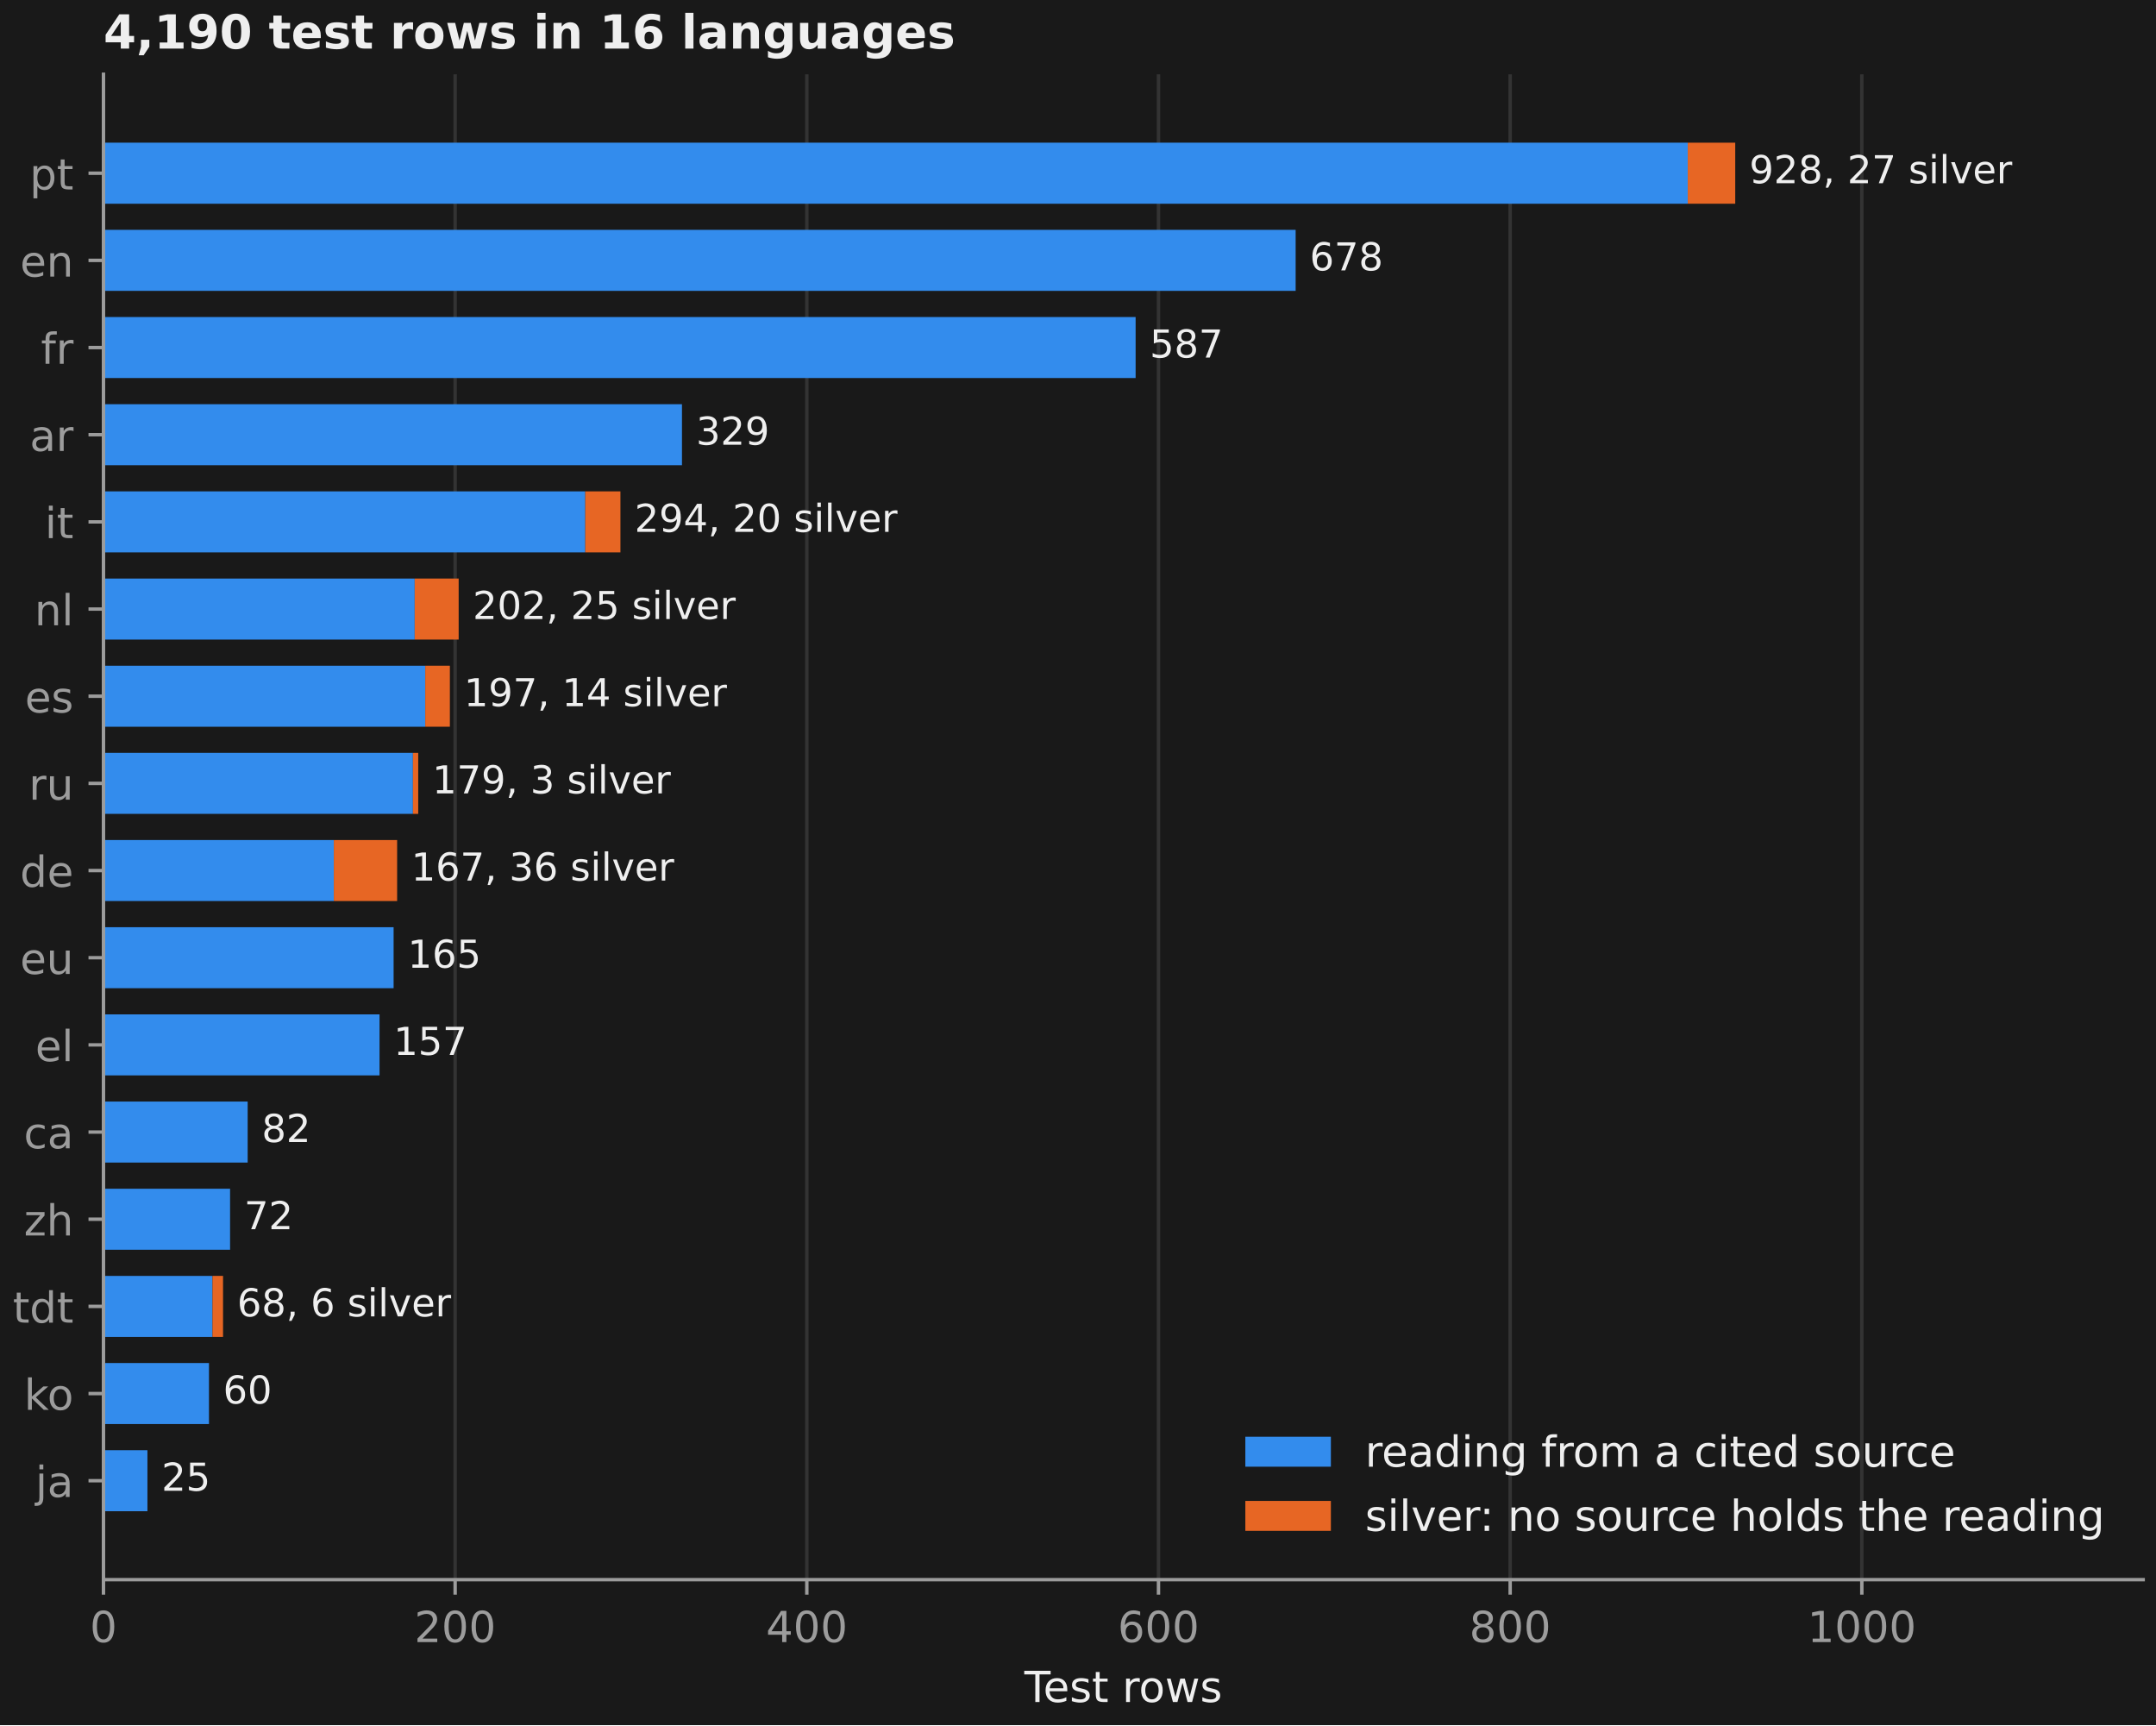
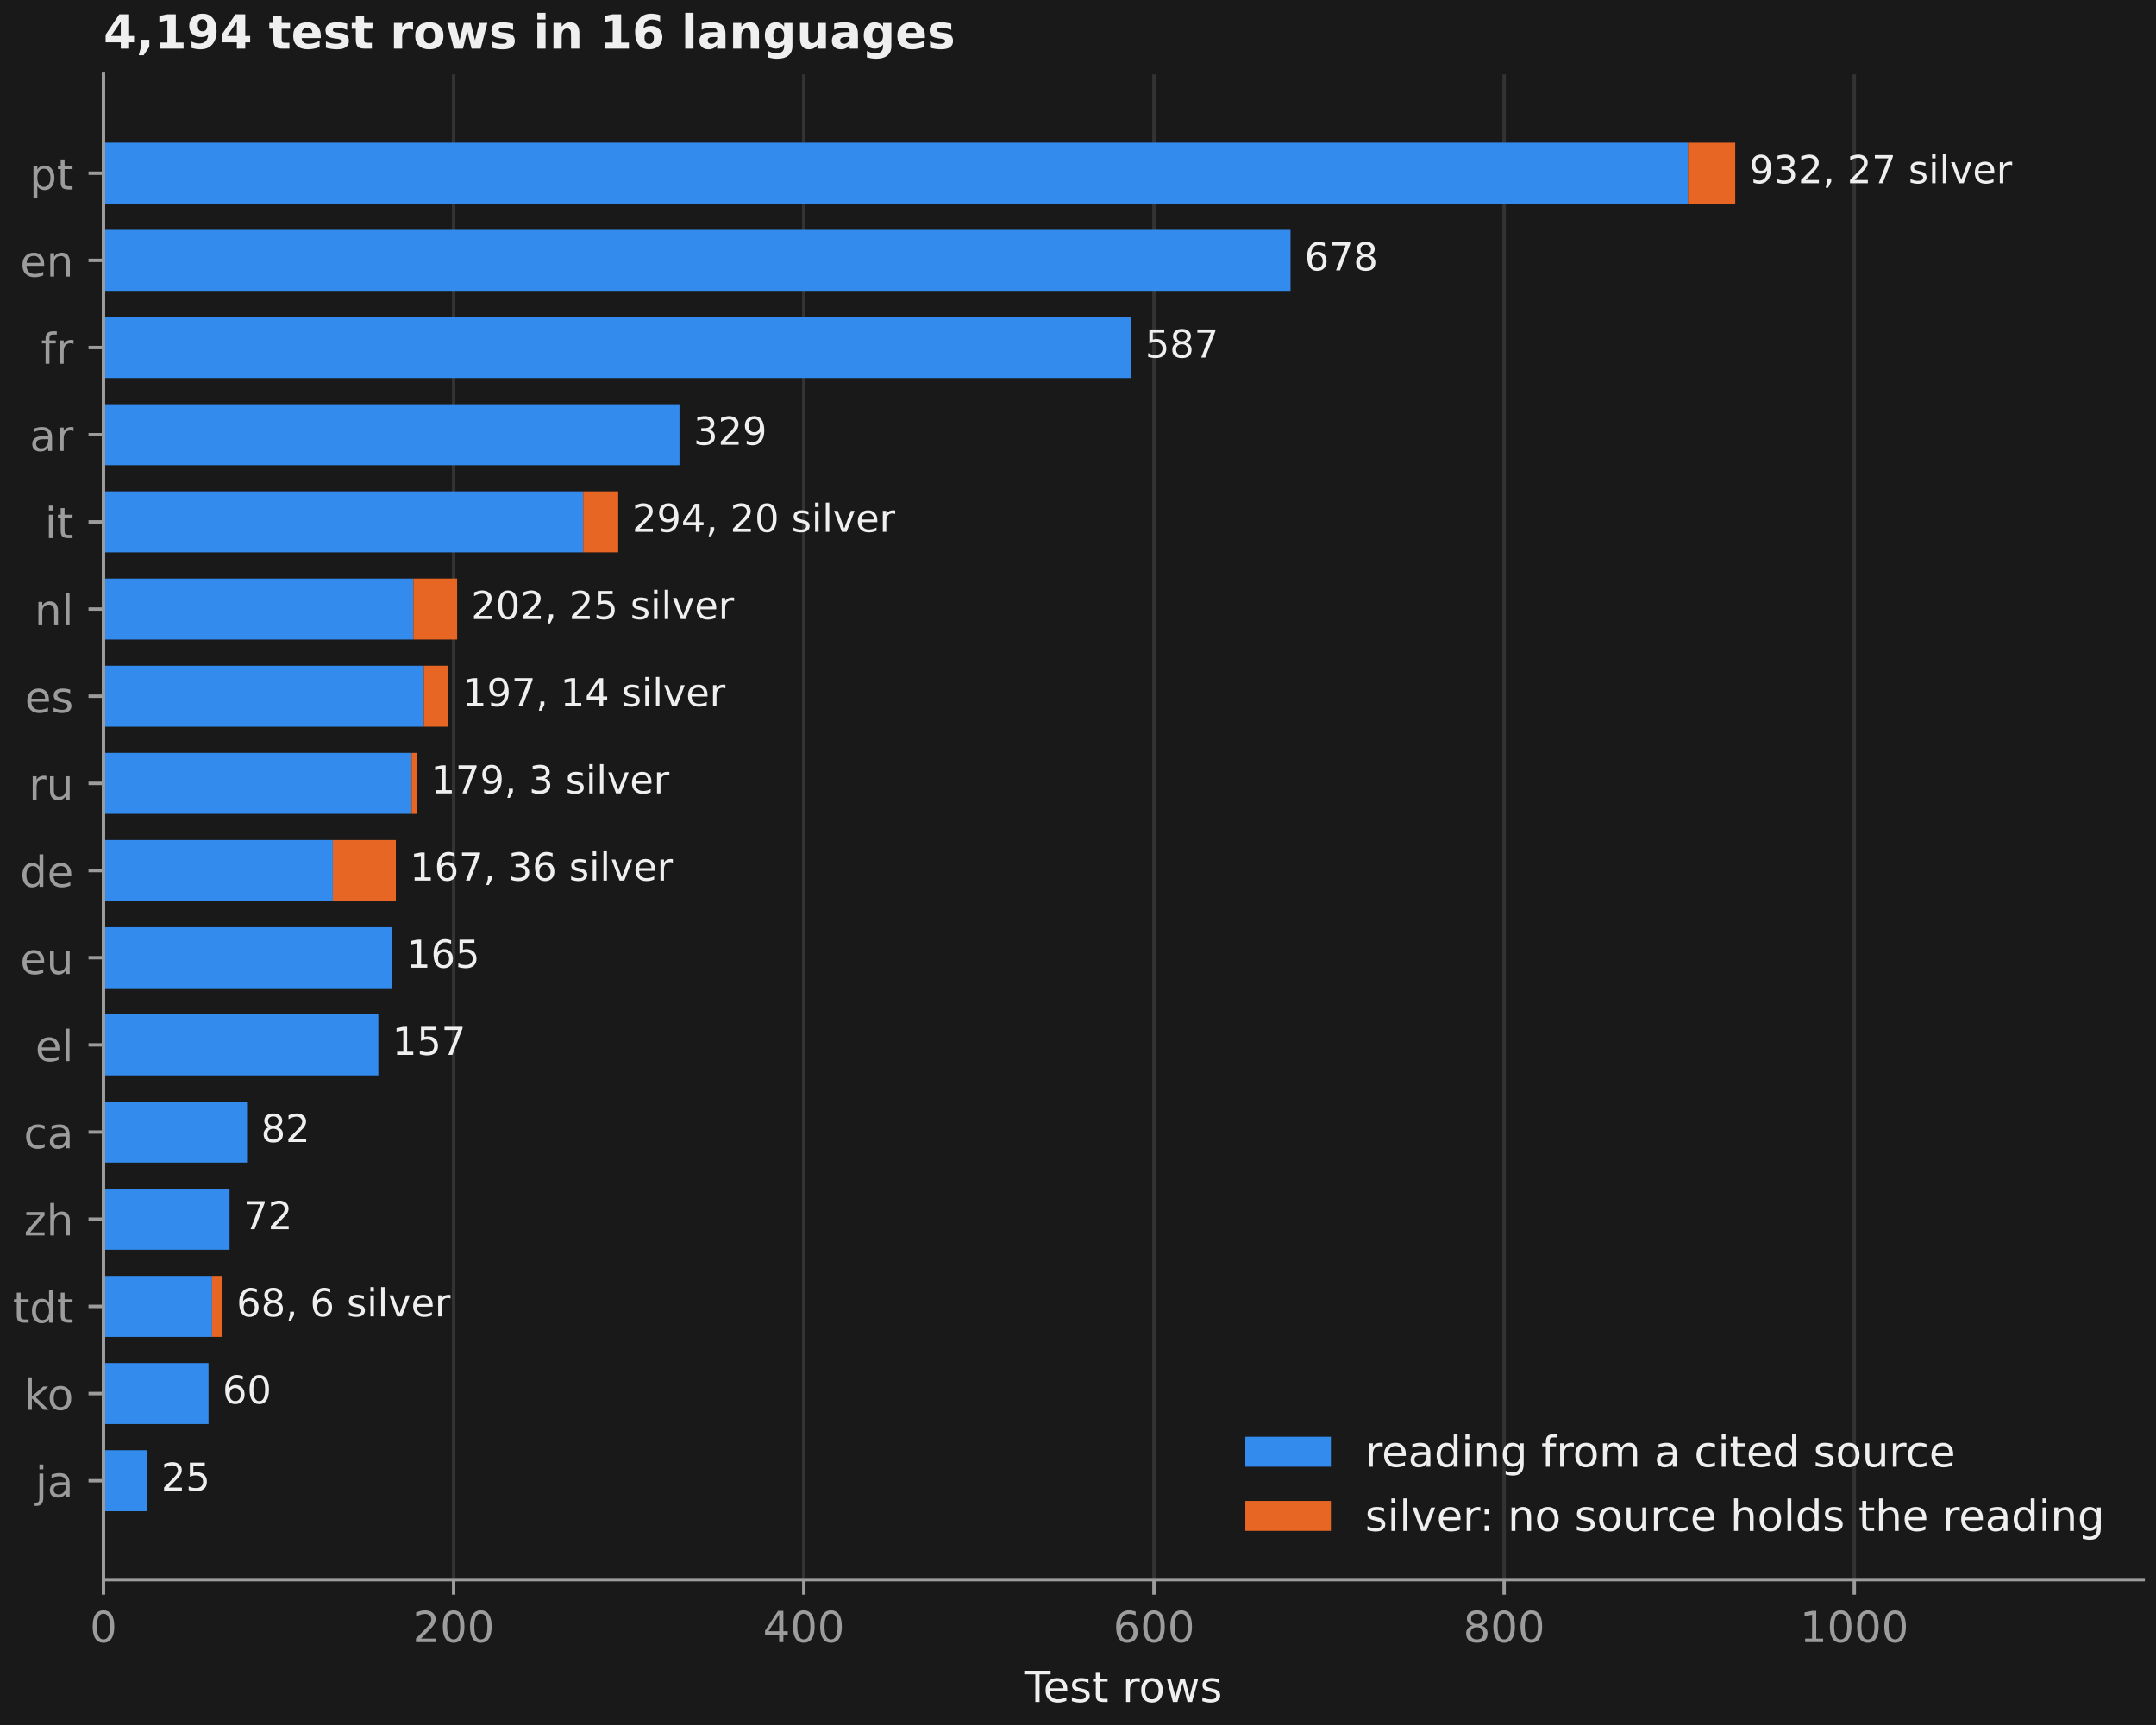
<svg xmlns="http://www.w3.org/2000/svg" xmlns:xlink="http://www.w3.org/1999/xlink" width="504pt" height="403.2pt" viewBox="0 0 504 403.2" version="1.1">
  <defs>
    <style type="text/css">*{stroke-linejoin: round; stroke-linecap: butt}</style>
  </defs>
  <g id="figure_1">
    <g id="patch_1">
      <path d="M 0 403.2  L 504 403.2  L 504 0  L 0 0  z " style="fill: #191919" />
    </g>
    <g id="axes_1">
      <g id="patch_2">
        <path d="M 24.189 369.2  L 501 369.2  L 501 17.359  L 24.189 17.359  z " style="fill: #191919" />
      </g>
      <g id="matplotlib.axis_1">
        <g id="xtick_1">
          <g id="line2d_1">
            <path d="M 24.189 369.2  L 24.189 17.359  " clip-path="url(#pc257450eb6)" style="fill: none; stroke: #333333; stroke-width: 0.8; stroke-linecap: square" />
          </g>
          <g id="line2d_2">
            <defs>
              <path id="mc3cc2e16f8" d="M 0 0  L 0 3.5  " style="stroke: #9c9c9c; stroke-width: 0.8" />
            </defs>
            <g>
              <use xlink:href="#mc3cc2e16f8" x="24.189" y="369.2" style="fill: #9c9c9c; stroke: #9c9c9c; stroke-width: 0.8" />
            </g>
          </g>
          <g id="text_1">
            <text style="font-size: 10px; font-family: 'DejaVu Sans', 'Bitstream Vera Sans', 'Computer Modern Sans Serif', 'Lucida Grande', 'Verdana', 'Geneva', 'Lucid', 'Arial', 'Helvetica', 'Avant Garde', sans-serif; text-anchor: middle; fill: #9c9c9c" x="24.189" y="383.797" transform="rotate(-0 24.1893 383.7974)">0</text>
          </g>
        </g>
        <g id="xtick_2">
          <g id="line2d_3">
-             <path d="M 106.398 369.2  L 106.398 17.359  " clip-path="url(#pc257450eb6)" style="fill: none; stroke: #333333; stroke-width: 0.8; stroke-linecap: square" />
+             <path d="M 106.045 369.2  L 106.045 17.359  " clip-path="url(#pc257450eb6)" style="fill: none; stroke: #333333; stroke-width: 0.8; stroke-linecap: square" />
          </g>
          <g id="line2d_4">
            <g>
-               <use xlink:href="#mc3cc2e16f8" x="106.398" y="369.2" style="fill: #9c9c9c; stroke: #9c9c9c; stroke-width: 0.8" />
+               <use xlink:href="#mc3cc2e16f8" x="106.045" y="369.2" style="fill: #9c9c9c; stroke: #9c9c9c; stroke-width: 0.8" />
            </g>
          </g>
          <g id="text_2">
-             <text style="font-size: 10px; font-family: 'DejaVu Sans', 'Bitstream Vera Sans', 'Computer Modern Sans Serif', 'Lucida Grande', 'Verdana', 'Geneva', 'Lucid', 'Arial', 'Helvetica', 'Avant Garde', sans-serif; text-anchor: middle; fill: #9c9c9c" x="106.398" y="383.797" transform="rotate(-0 106.398 383.7974)">200</text>
+             <text style="font-size: 10px; font-family: 'DejaVu Sans', 'Bitstream Vera Sans', 'Computer Modern Sans Serif', 'Lucida Grande', 'Verdana', 'Geneva', 'Lucid', 'Arial', 'Helvetica', 'Avant Garde', sans-serif; text-anchor: middle; fill: #9c9c9c" x="106.045" y="383.797" transform="rotate(-0 106.0452 383.7974)">200</text>
          </g>
        </g>
        <g id="xtick_3">
          <g id="line2d_5">
-             <path d="M 188.607 369.2  L 188.607 17.359  " clip-path="url(#pc257450eb6)" style="fill: none; stroke: #333333; stroke-width: 0.8; stroke-linecap: square" />
+             <path d="M 187.901 369.2  L 187.901 17.359  " clip-path="url(#pc257450eb6)" style="fill: none; stroke: #333333; stroke-width: 0.8; stroke-linecap: square" />
          </g>
          <g id="line2d_6">
            <g>
-               <use xlink:href="#mc3cc2e16f8" x="188.607" y="369.2" style="fill: #9c9c9c; stroke: #9c9c9c; stroke-width: 0.8" />
+               <use xlink:href="#mc3cc2e16f8" x="187.901" y="369.2" style="fill: #9c9c9c; stroke: #9c9c9c; stroke-width: 0.8" />
            </g>
          </g>
          <g id="text_3">
-             <text style="font-size: 10px; font-family: 'DejaVu Sans', 'Bitstream Vera Sans', 'Computer Modern Sans Serif', 'Lucida Grande', 'Verdana', 'Geneva', 'Lucid', 'Arial', 'Helvetica', 'Avant Garde', sans-serif; text-anchor: middle; fill: #9c9c9c" x="188.607" y="383.797" transform="rotate(-0 188.6067 383.7974)">400</text>
+             <text style="font-size: 10px; font-family: 'DejaVu Sans', 'Bitstream Vera Sans', 'Computer Modern Sans Serif', 'Lucida Grande', 'Verdana', 'Geneva', 'Lucid', 'Arial', 'Helvetica', 'Avant Garde', sans-serif; text-anchor: middle; fill: #9c9c9c" x="187.901" y="383.797" transform="rotate(-0 187.901 383.7974)">400</text>
          </g>
        </g>
        <g id="xtick_4">
          <g id="line2d_7">
-             <path d="M 270.815 369.2  L 270.815 17.359  " clip-path="url(#pc257450eb6)" style="fill: none; stroke: #333333; stroke-width: 0.8; stroke-linecap: square" />
+             <path d="M 269.757 369.2  L 269.757 17.359  " clip-path="url(#pc257450eb6)" style="fill: none; stroke: #333333; stroke-width: 0.8; stroke-linecap: square" />
          </g>
          <g id="line2d_8">
            <g>
-               <use xlink:href="#mc3cc2e16f8" x="270.815" y="369.2" style="fill: #9c9c9c; stroke: #9c9c9c; stroke-width: 0.8" />
+               <use xlink:href="#mc3cc2e16f8" x="269.757" y="369.2" style="fill: #9c9c9c; stroke: #9c9c9c; stroke-width: 0.8" />
            </g>
          </g>
          <g id="text_4">
-             <text style="font-size: 10px; font-family: 'DejaVu Sans', 'Bitstream Vera Sans', 'Computer Modern Sans Serif', 'Lucida Grande', 'Verdana', 'Geneva', 'Lucid', 'Arial', 'Helvetica', 'Avant Garde', sans-serif; text-anchor: middle; fill: #9c9c9c" x="270.815" y="383.797" transform="rotate(-0 270.8154 383.7974)">600</text>
+             <text style="font-size: 10px; font-family: 'DejaVu Sans', 'Bitstream Vera Sans', 'Computer Modern Sans Serif', 'Lucida Grande', 'Verdana', 'Geneva', 'Lucid', 'Arial', 'Helvetica', 'Avant Garde', sans-serif; text-anchor: middle; fill: #9c9c9c" x="269.757" y="383.797" transform="rotate(-0 269.7569 383.7974)">600</text>
          </g>
        </g>
        <g id="xtick_5">
          <g id="line2d_9">
-             <path d="M 353.024 369.2  L 353.024 17.359  " clip-path="url(#pc257450eb6)" style="fill: none; stroke: #333333; stroke-width: 0.8; stroke-linecap: square" />
+             <path d="M 351.613 369.2  L 351.613 17.359  " clip-path="url(#pc257450eb6)" style="fill: none; stroke: #333333; stroke-width: 0.8; stroke-linecap: square" />
          </g>
          <g id="line2d_10">
            <g>
-               <use xlink:href="#mc3cc2e16f8" x="353.024" y="369.2" style="fill: #9c9c9c; stroke: #9c9c9c; stroke-width: 0.8" />
+               <use xlink:href="#mc3cc2e16f8" x="351.613" y="369.2" style="fill: #9c9c9c; stroke: #9c9c9c; stroke-width: 0.8" />
            </g>
          </g>
          <g id="text_5">
-             <text style="font-size: 10px; font-family: 'DejaVu Sans', 'Bitstream Vera Sans', 'Computer Modern Sans Serif', 'Lucida Grande', 'Verdana', 'Geneva', 'Lucid', 'Arial', 'Helvetica', 'Avant Garde', sans-serif; text-anchor: middle; fill: #9c9c9c" x="353.024" y="383.797" transform="rotate(-0 353.0241 383.7974)">800</text>
+             <text style="font-size: 10px; font-family: 'DejaVu Sans', 'Bitstream Vera Sans', 'Computer Modern Sans Serif', 'Lucida Grande', 'Verdana', 'Geneva', 'Lucid', 'Arial', 'Helvetica', 'Avant Garde', sans-serif; text-anchor: middle; fill: #9c9c9c" x="351.613" y="383.797" transform="rotate(-0 351.6128 383.7974)">800</text>
          </g>
        </g>
        <g id="xtick_6">
          <g id="line2d_11">
-             <path d="M 435.233 369.2  L 435.233 17.359  " clip-path="url(#pc257450eb6)" style="fill: none; stroke: #333333; stroke-width: 0.8; stroke-linecap: square" />
+             <path d="M 433.469 369.2  L 433.469 17.359  " clip-path="url(#pc257450eb6)" style="fill: none; stroke: #333333; stroke-width: 0.8; stroke-linecap: square" />
          </g>
          <g id="line2d_12">
            <g>
-               <use xlink:href="#mc3cc2e16f8" x="435.233" y="369.2" style="fill: #9c9c9c; stroke: #9c9c9c; stroke-width: 0.8" />
+               <use xlink:href="#mc3cc2e16f8" x="433.469" y="369.2" style="fill: #9c9c9c; stroke: #9c9c9c; stroke-width: 0.8" />
            </g>
          </g>
          <g id="text_6">
-             <text style="font-size: 10px; font-family: 'DejaVu Sans', 'Bitstream Vera Sans', 'Computer Modern Sans Serif', 'Lucida Grande', 'Verdana', 'Geneva', 'Lucid', 'Arial', 'Helvetica', 'Avant Garde', sans-serif; text-anchor: middle; fill: #9c9c9c" x="435.233" y="383.797" transform="rotate(-0 435.2328 383.7974)">1000</text>
+             <text style="font-size: 10px; font-family: 'DejaVu Sans', 'Bitstream Vera Sans', 'Computer Modern Sans Serif', 'Lucida Grande', 'Verdana', 'Geneva', 'Lucid', 'Arial', 'Helvetica', 'Avant Garde', sans-serif; text-anchor: middle; fill: #9c9c9c" x="433.469" y="383.797" transform="rotate(-0 433.4687 383.7974)">1000</text>
          </g>
        </g>
        <g id="text_7">
          <text style="font-size: 10px; font-family: 'DejaVu Sans', 'Bitstream Vera Sans', 'Computer Modern Sans Serif', 'Lucida Grande', 'Verdana', 'Geneva', 'Lucid', 'Arial', 'Helvetica', 'Avant Garde', sans-serif; text-anchor: middle; fill: #efefef" x="262.595" y="397.797" transform="rotate(-0 262.5945 397.7974)">Test rows</text>
        </g>
      </g>
      <g id="matplotlib.axis_2">
        <g id="ytick_1">
          <g id="line2d_13">
            <defs>
              <path id="m61c7a5ba7b" d="M 0 0  L -3.5 0  " style="stroke: #9c9c9c; stroke-width: 0.8" />
            </defs>
            <g>
              <use xlink:href="#m61c7a5ba7b" x="24.189" y="346.076" style="fill: #9c9c9c; stroke: #9c9c9c; stroke-width: 0.8" />
            </g>
          </g>
          <g id="text_8">
            <text style="font-size: 10px; font-family: 'DejaVu Sans', 'Bitstream Vera Sans', 'Computer Modern Sans Serif', 'Lucida Grande', 'Verdana', 'Geneva', 'Lucid', 'Arial', 'Helvetica', 'Avant Garde', sans-serif; text-anchor: end; fill: #9c9c9c" x="17.189" y="349.876" transform="rotate(-0 17.1893 349.8757)">ja</text>
          </g>
        </g>
        <g id="ytick_2">
          <g id="line2d_14">
            <g>
              <use xlink:href="#m61c7a5ba7b" x="24.189" y="325.703" style="fill: #9c9c9c; stroke: #9c9c9c; stroke-width: 0.8" />
            </g>
          </g>
          <g id="text_9">
            <text style="font-size: 10px; font-family: 'DejaVu Sans', 'Bitstream Vera Sans', 'Computer Modern Sans Serif', 'Lucida Grande', 'Verdana', 'Geneva', 'Lucid', 'Arial', 'Helvetica', 'Avant Garde', sans-serif; text-anchor: end; fill: #9c9c9c" x="17.189" y="329.503" transform="rotate(-0 17.1893 329.5027)">ko</text>
          </g>
        </g>
        <g id="ytick_3">
          <g id="line2d_15">
            <g>
              <use xlink:href="#m61c7a5ba7b" x="24.189" y="305.33" style="fill: #9c9c9c; stroke: #9c9c9c; stroke-width: 0.8" />
            </g>
          </g>
          <g id="text_10">
            <text style="font-size: 10px; font-family: 'DejaVu Sans', 'Bitstream Vera Sans', 'Computer Modern Sans Serif', 'Lucida Grande', 'Verdana', 'Geneva', 'Lucid', 'Arial', 'Helvetica', 'Avant Garde', sans-serif; text-anchor: end; fill: #9c9c9c" x="17.189" y="309.13" transform="rotate(-0 17.1893 309.1297)">tdt</text>
          </g>
        </g>
        <g id="ytick_4">
          <g id="line2d_16">
            <g>
              <use xlink:href="#m61c7a5ba7b" x="24.189" y="284.958" style="fill: #9c9c9c; stroke: #9c9c9c; stroke-width: 0.8" />
            </g>
          </g>
          <g id="text_11">
            <text style="font-size: 10px; font-family: 'DejaVu Sans', 'Bitstream Vera Sans', 'Computer Modern Sans Serif', 'Lucida Grande', 'Verdana', 'Geneva', 'Lucid', 'Arial', 'Helvetica', 'Avant Garde', sans-serif; text-anchor: end; fill: #9c9c9c" x="17.189" y="288.757" transform="rotate(-0 17.1893 288.7567)">zh</text>
          </g>
        </g>
        <g id="ytick_5">
          <g id="line2d_17">
            <g>
              <use xlink:href="#m61c7a5ba7b" x="24.189" y="264.585" style="fill: #9c9c9c; stroke: #9c9c9c; stroke-width: 0.8" />
            </g>
          </g>
          <g id="text_12">
            <text style="font-size: 10px; font-family: 'DejaVu Sans', 'Bitstream Vera Sans', 'Computer Modern Sans Serif', 'Lucida Grande', 'Verdana', 'Geneva', 'Lucid', 'Arial', 'Helvetica', 'Avant Garde', sans-serif; text-anchor: end; fill: #9c9c9c" x="17.189" y="268.383" transform="rotate(-0 17.1893 268.3834)">ca</text>
          </g>
        </g>
        <g id="ytick_6">
          <g id="line2d_18">
            <g>
              <use xlink:href="#m61c7a5ba7b" x="24.189" y="244.212" style="fill: #9c9c9c; stroke: #9c9c9c; stroke-width: 0.8" />
            </g>
          </g>
          <g id="text_13">
            <text style="font-size: 10px; font-family: 'DejaVu Sans', 'Bitstream Vera Sans', 'Computer Modern Sans Serif', 'Lucida Grande', 'Verdana', 'Geneva', 'Lucid', 'Arial', 'Helvetica', 'Avant Garde', sans-serif; text-anchor: end; fill: #9c9c9c" x="17.189" y="248.011" transform="rotate(-0 17.1893 248.0108)">el</text>
          </g>
        </g>
        <g id="ytick_7">
          <g id="line2d_19">
            <g>
              <use xlink:href="#m61c7a5ba7b" x="24.189" y="223.839" style="fill: #9c9c9c; stroke: #9c9c9c; stroke-width: 0.8" />
            </g>
          </g>
          <g id="text_14">
            <text style="font-size: 10px; font-family: 'DejaVu Sans', 'Bitstream Vera Sans', 'Computer Modern Sans Serif', 'Lucida Grande', 'Verdana', 'Geneva', 'Lucid', 'Arial', 'Helvetica', 'Avant Garde', sans-serif; text-anchor: end; fill: #9c9c9c" x="17.189" y="227.637" transform="rotate(-0 17.1893 227.6374)">eu</text>
          </g>
        </g>
        <g id="ytick_8">
          <g id="line2d_20">
            <g>
              <use xlink:href="#m61c7a5ba7b" x="24.189" y="203.466" style="fill: #9c9c9c; stroke: #9c9c9c; stroke-width: 0.8" />
            </g>
          </g>
          <g id="text_15">
            <text style="font-size: 10px; font-family: 'DejaVu Sans', 'Bitstream Vera Sans', 'Computer Modern Sans Serif', 'Lucida Grande', 'Verdana', 'Geneva', 'Lucid', 'Arial', 'Helvetica', 'Avant Garde', sans-serif; text-anchor: end; fill: #9c9c9c" x="17.189" y="207.265" transform="rotate(-0 17.1893 207.2648)">de</text>
          </g>
        </g>
        <g id="ytick_9">
          <g id="line2d_21">
            <g>
              <use xlink:href="#m61c7a5ba7b" x="24.189" y="183.093" style="fill: #9c9c9c; stroke: #9c9c9c; stroke-width: 0.8" />
            </g>
          </g>
          <g id="text_16">
            <text style="font-size: 10px; font-family: 'DejaVu Sans', 'Bitstream Vera Sans', 'Computer Modern Sans Serif', 'Lucida Grande', 'Verdana', 'Geneva', 'Lucid', 'Arial', 'Helvetica', 'Avant Garde', sans-serif; text-anchor: end; fill: #9c9c9c" x="17.189" y="186.891" transform="rotate(-0 17.1893 186.8915)">ru</text>
          </g>
        </g>
        <g id="ytick_10">
          <g id="line2d_22">
            <g>
              <use xlink:href="#m61c7a5ba7b" x="24.189" y="162.72" style="fill: #9c9c9c; stroke: #9c9c9c; stroke-width: 0.8" />
            </g>
          </g>
          <g id="text_17">
            <text style="font-size: 10px; font-family: 'DejaVu Sans', 'Bitstream Vera Sans', 'Computer Modern Sans Serif', 'Lucida Grande', 'Verdana', 'Geneva', 'Lucid', 'Arial', 'Helvetica', 'Avant Garde', sans-serif; text-anchor: end; fill: #9c9c9c" x="17.189" y="166.519" transform="rotate(-0 17.1893 166.5185)">es</text>
          </g>
        </g>
        <g id="ytick_11">
          <g id="line2d_23">
            <g>
              <use xlink:href="#m61c7a5ba7b" x="24.189" y="142.347" style="fill: #9c9c9c; stroke: #9c9c9c; stroke-width: 0.8" />
            </g>
          </g>
          <g id="text_18">
            <text style="font-size: 10px; font-family: 'DejaVu Sans', 'Bitstream Vera Sans', 'Computer Modern Sans Serif', 'Lucida Grande', 'Verdana', 'Geneva', 'Lucid', 'Arial', 'Helvetica', 'Avant Garde', sans-serif; text-anchor: end; fill: #9c9c9c" x="17.189" y="146.146" transform="rotate(-0 17.1893 146.1459)">nl</text>
          </g>
        </g>
        <g id="ytick_12">
          <g id="line2d_24">
            <g>
              <use xlink:href="#m61c7a5ba7b" x="24.189" y="121.974" style="fill: #9c9c9c; stroke: #9c9c9c; stroke-width: 0.8" />
            </g>
          </g>
          <g id="text_19">
            <text style="font-size: 10px; font-family: 'DejaVu Sans', 'Bitstream Vera Sans', 'Computer Modern Sans Serif', 'Lucida Grande', 'Verdana', 'Geneva', 'Lucid', 'Arial', 'Helvetica', 'Avant Garde', sans-serif; text-anchor: end; fill: #9c9c9c" x="17.189" y="125.773" transform="rotate(-0 17.1893 125.773)">it</text>
          </g>
        </g>
        <g id="ytick_13">
          <g id="line2d_25">
            <g>
              <use xlink:href="#m61c7a5ba7b" x="24.189" y="101.601" style="fill: #9c9c9c; stroke: #9c9c9c; stroke-width: 0.8" />
            </g>
          </g>
          <g id="text_20">
            <text style="font-size: 10px; font-family: 'DejaVu Sans', 'Bitstream Vera Sans', 'Computer Modern Sans Serif', 'Lucida Grande', 'Verdana', 'Geneva', 'Lucid', 'Arial', 'Helvetica', 'Avant Garde', sans-serif; text-anchor: end; fill: #9c9c9c" x="17.189" y="105.4" transform="rotate(-0 17.1893 105.3996)">ar</text>
          </g>
        </g>
        <g id="ytick_14">
          <g id="line2d_26">
            <g>
              <use xlink:href="#m61c7a5ba7b" x="24.189" y="81.228" style="fill: #9c9c9c; stroke: #9c9c9c; stroke-width: 0.8" />
            </g>
          </g>
          <g id="text_21">
            <text style="font-size: 10px; font-family: 'DejaVu Sans', 'Bitstream Vera Sans', 'Computer Modern Sans Serif', 'Lucida Grande', 'Verdana', 'Geneva', 'Lucid', 'Arial', 'Helvetica', 'Avant Garde', sans-serif; text-anchor: end; fill: #9c9c9c" x="17.189" y="85.027" transform="rotate(-0 17.1893 85.02701)">fr</text>
          </g>
        </g>
        <g id="ytick_15">
          <g id="line2d_27">
            <g>
              <use xlink:href="#m61c7a5ba7b" x="24.189" y="60.855" style="fill: #9c9c9c; stroke: #9c9c9c; stroke-width: 0.8" />
            </g>
          </g>
          <g id="text_22">
            <text style="font-size: 10px; font-family: 'DejaVu Sans', 'Bitstream Vera Sans', 'Computer Modern Sans Serif', 'Lucida Grande', 'Verdana', 'Geneva', 'Lucid', 'Arial', 'Helvetica', 'Avant Garde', sans-serif; text-anchor: end; fill: #9c9c9c" x="17.189" y="64.654" transform="rotate(-0 17.1893 64.65365)">en</text>
          </g>
        </g>
        <g id="ytick_16">
          <g id="line2d_28">
            <g>
              <use xlink:href="#m61c7a5ba7b" x="24.189" y="40.482" style="fill: #9c9c9c; stroke: #9c9c9c; stroke-width: 0.8" />
            </g>
          </g>
          <g id="text_23">
            <text style="font-size: 10px; font-family: 'DejaVu Sans', 'Bitstream Vera Sans', 'Computer Modern Sans Serif', 'Lucida Grande', 'Verdana', 'Geneva', 'Lucid', 'Arial', 'Helvetica', 'Avant Garde', sans-serif; text-anchor: end; fill: #9c9c9c" x="17.189" y="44.281" transform="rotate(-0 17.1893 44.28067)">pt</text>
          </g>
        </g>
      </g>
      <g id="patch_3">
-         <path d="M 24.189 353.207  L 34.465 353.207  L 34.465 338.946  L 24.189 338.946  z " clip-path="url(#pc257450eb6)" style="fill: #338ced" />
+         <path d="M 24.189 353.207  L 34.421 353.207  L 34.421 338.946  L 24.189 338.946  z " clip-path="url(#pc257450eb6)" style="fill: #338ced" />
      </g>
      <g id="patch_4">
-         <path d="M 24.189 332.834  L 48.852 332.834  L 48.852 318.573  L 24.189 318.573  z " clip-path="url(#pc257450eb6)" style="fill: #338ced" />
+         <path d="M 24.189 332.834  L 48.746 332.834  L 48.746 318.573  L 24.189 318.573  z " clip-path="url(#pc257450eb6)" style="fill: #338ced" />
      </g>
      <g id="patch_5">
-         <path d="M 24.189 312.461  L 49.674 312.461  L 49.674 298.2  L 24.189 298.2  z " clip-path="url(#pc257450eb6)" style="fill: #338ced" />
+         <path d="M 24.189 312.461  L 49.565 312.461  L 49.565 298.2  L 24.189 298.2  z " clip-path="url(#pc257450eb6)" style="fill: #338ced" />
      </g>
      <g id="patch_6">
-         <path d="M 24.189 292.088  L 53.784 292.088  L 53.784 277.827  L 24.189 277.827  z " clip-path="url(#pc257450eb6)" style="fill: #338ced" />
+         <path d="M 24.189 292.088  L 53.657 292.088  L 53.657 277.827  L 24.189 277.827  z " clip-path="url(#pc257450eb6)" style="fill: #338ced" />
      </g>
      <g id="patch_7">
-         <path d="M 24.189 271.715  L 57.895 271.715  L 57.895 257.454  L 24.189 257.454  z " clip-path="url(#pc257450eb6)" style="fill: #338ced" />
+         <path d="M 24.189 271.715  L 57.75 271.715  L 57.75 257.454  L 24.189 257.454  z " clip-path="url(#pc257450eb6)" style="fill: #338ced" />
      </g>
      <g id="patch_8">
-         <path d="M 24.189 251.342  L 88.723 251.342  L 88.723 237.081  L 24.189 237.081  z " clip-path="url(#pc257450eb6)" style="fill: #338ced" />
+         <path d="M 24.189 251.342  L 88.446 251.342  L 88.446 237.081  L 24.189 237.081  z " clip-path="url(#pc257450eb6)" style="fill: #338ced" />
      </g>
      <g id="patch_9">
-         <path d="M 24.189 230.969  L 92.011 230.969  L 92.011 216.708  L 24.189 216.708  z " clip-path="url(#pc257450eb6)" style="fill: #338ced" />
+         <path d="M 24.189 230.969  L 91.72 230.969  L 91.72 216.708  L 24.189 216.708  z " clip-path="url(#pc257450eb6)" style="fill: #338ced" />
      </g>
      <g id="patch_10">
-         <path d="M 24.189 210.596  L 78.036 210.596  L 78.036 196.335  L 24.189 196.335  z " clip-path="url(#pc257450eb6)" style="fill: #338ced" />
+         <path d="M 24.189 210.596  L 77.805 210.596  L 77.805 196.335  L 24.189 196.335  z " clip-path="url(#pc257450eb6)" style="fill: #338ced" />
      </g>
      <g id="patch_11">
-         <path d="M 24.189 190.223  L 96.533 190.223  L 96.533 175.962  L 24.189 175.962  z " clip-path="url(#pc257450eb6)" style="fill: #338ced" />
+         <path d="M 24.189 190.223  L 96.222 190.223  L 96.222 175.962  L 24.189 175.962  z " clip-path="url(#pc257450eb6)" style="fill: #338ced" />
      </g>
      <g id="patch_12">
-         <path d="M 24.189 169.85  L 99.41 169.85  L 99.41 155.589  L 24.189 155.589  z " clip-path="url(#pc257450eb6)" style="fill: #338ced" />
+         <path d="M 24.189 169.85  L 99.087 169.85  L 99.087 155.589  L 24.189 155.589  z " clip-path="url(#pc257450eb6)" style="fill: #338ced" />
      </g>
      <g id="patch_13">
-         <path d="M 24.189 149.477  L 96.944 149.477  L 96.944 135.216  L 24.189 135.216  z " clip-path="url(#pc257450eb6)" style="fill: #338ced" />
+         <path d="M 24.189 149.477  L 96.632 149.477  L 96.632 135.216  L 24.189 135.216  z " clip-path="url(#pc257450eb6)" style="fill: #338ced" />
      </g>
      <g id="patch_14">
-         <path d="M 24.189 129.104  L 136.815 129.104  L 136.815 114.843  L 24.189 114.843  z " clip-path="url(#pc257450eb6)" style="fill: #338ced" />
+         <path d="M 24.189 129.104  L 136.332 129.104  L 136.332 114.843  L 24.189 114.843  z " clip-path="url(#pc257450eb6)" style="fill: #338ced" />
      </g>
      <g id="patch_15">
-         <path d="M 24.189 108.731  L 159.423 108.731  L 159.423 94.47  L 24.189 94.47  z " clip-path="url(#pc257450eb6)" style="fill: #338ced" />
+         <path d="M 24.189 108.731  L 158.842 108.731  L 158.842 94.47  L 24.189 94.47  z " clip-path="url(#pc257450eb6)" style="fill: #338ced" />
      </g>
      <g id="patch_16">
-         <path d="M 24.189 88.358  L 265.472 88.358  L 265.472 74.097  L 24.189 74.097  z " clip-path="url(#pc257450eb6)" style="fill: #338ced" />
+         <path d="M 24.189 88.358  L 264.436 88.358  L 264.436 74.097  L 24.189 74.097  z " clip-path="url(#pc257450eb6)" style="fill: #338ced" />
      </g>
      <g id="patch_17">
-         <path d="M 24.189 67.985  L 302.877 67.985  L 302.877 53.724  L 24.189 53.724  z " clip-path="url(#pc257450eb6)" style="fill: #338ced" />
+         <path d="M 24.189 67.985  L 301.681 67.985  L 301.681 53.724  L 24.189 53.724  z " clip-path="url(#pc257450eb6)" style="fill: #338ced" />
      </g>
      <g id="patch_18">
-         <path d="M 24.189 47.612  L 394.539 47.612  L 394.539 33.351  L 24.189 33.351  z " clip-path="url(#pc257450eb6)" style="fill: #338ced" />
+         <path d="M 24.189 47.612  L 394.587 47.612  L 394.587 33.351  L 24.189 33.351  z " clip-path="url(#pc257450eb6)" style="fill: #338ced" />
      </g>
      <g id="patch_19">
-         <path d="M 34.465 353.207  L 34.465 353.207  L 34.465 338.946  L 34.465 338.946  z " clip-path="url(#pc257450eb6)" style="fill: #e76624" />
+         <path d="M 34.421 353.207  L 34.421 353.207  L 34.421 338.946  L 34.421 338.946  z " clip-path="url(#pc257450eb6)" style="fill: #e76624" />
      </g>
      <g id="patch_20">
-         <path d="M 48.852 332.834  L 48.852 332.834  L 48.852 318.573  L 48.852 318.573  z " clip-path="url(#pc257450eb6)" style="fill: #e76624" />
+         <path d="M 48.746 332.834  L 48.746 332.834  L 48.746 318.573  L 48.746 318.573  z " clip-path="url(#pc257450eb6)" style="fill: #e76624" />
      </g>
      <g id="patch_21">
-         <path d="M 49.674 312.461  L 52.14 312.461  L 52.14 298.2  L 49.674 298.2  z " clip-path="url(#pc257450eb6)" style="fill: #e76624" />
+         <path d="M 49.565 312.461  L 52.02 312.461  L 52.02 298.2  L 49.565 298.2  z " clip-path="url(#pc257450eb6)" style="fill: #e76624" />
      </g>
      <g id="patch_22">
-         <path d="M 53.784 292.088  L 53.784 292.088  L 53.784 277.827  L 53.784 277.827  z " clip-path="url(#pc257450eb6)" style="fill: #e76624" />
+         <path d="M 53.657 292.088  L 53.657 292.088  L 53.657 277.827  L 53.657 277.827  z " clip-path="url(#pc257450eb6)" style="fill: #e76624" />
      </g>
      <g id="patch_23">
-         <path d="M 57.895 271.715  L 57.895 271.715  L 57.895 257.454  L 57.895 257.454  z " clip-path="url(#pc257450eb6)" style="fill: #e76624" />
+         <path d="M 57.75 271.715  L 57.75 271.715  L 57.75 257.454  L 57.75 257.454  z " clip-path="url(#pc257450eb6)" style="fill: #e76624" />
      </g>
      <g id="patch_24">
-         <path d="M 88.723 251.342  L 88.723 251.342  L 88.723 237.081  L 88.723 237.081  z " clip-path="url(#pc257450eb6)" style="fill: #e76624" />
+         <path d="M 88.446 251.342  L 88.446 251.342  L 88.446 237.081  L 88.446 237.081  z " clip-path="url(#pc257450eb6)" style="fill: #e76624" />
      </g>
      <g id="patch_25">
-         <path d="M 92.011 230.969  L 92.011 230.969  L 92.011 216.708  L 92.011 216.708  z " clip-path="url(#pc257450eb6)" style="fill: #e76624" />
+         <path d="M 91.72 230.969  L 91.72 230.969  L 91.72 216.708  L 91.72 216.708  z " clip-path="url(#pc257450eb6)" style="fill: #e76624" />
      </g>
      <g id="patch_26">
-         <path d="M 78.036 210.596  L 92.834 210.596  L 92.834 196.335  L 78.036 196.335  z " clip-path="url(#pc257450eb6)" style="fill: #e76624" />
+         <path d="M 77.805 210.596  L 92.539 210.596  L 92.539 196.335  L 77.805 196.335  z " clip-path="url(#pc257450eb6)" style="fill: #e76624" />
      </g>
      <g id="patch_27">
-         <path d="M 96.533 190.223  L 97.766 190.223  L 97.766 175.962  L 96.533 175.962  z " clip-path="url(#pc257450eb6)" style="fill: #e76624" />
+         <path d="M 96.222 190.223  L 97.45 190.223  L 97.45 175.962  L 96.222 175.962  z " clip-path="url(#pc257450eb6)" style="fill: #e76624" />
      </g>
      <g id="patch_28">
-         <path d="M 99.41 169.85  L 105.165 169.85  L 105.165 155.589  L 99.41 155.589  z " clip-path="url(#pc257450eb6)" style="fill: #e76624" />
+         <path d="M 99.087 169.85  L 104.817 169.85  L 104.817 155.589  L 99.087 155.589  z " clip-path="url(#pc257450eb6)" style="fill: #e76624" />
      </g>
      <g id="patch_29">
-         <path d="M 96.944 149.477  L 107.22 149.477  L 107.22 135.216  L 96.944 135.216  z " clip-path="url(#pc257450eb6)" style="fill: #e76624" />
+         <path d="M 96.632 149.477  L 106.864 149.477  L 106.864 135.216  L 96.632 135.216  z " clip-path="url(#pc257450eb6)" style="fill: #e76624" />
      </g>
      <g id="patch_30">
-         <path d="M 136.815 129.104  L 145.036 129.104  L 145.036 114.843  L 136.815 114.843  z " clip-path="url(#pc257450eb6)" style="fill: #e76624" />
+         <path d="M 136.332 129.104  L 144.517 129.104  L 144.517 114.843  L 136.332 114.843  z " clip-path="url(#pc257450eb6)" style="fill: #e76624" />
      </g>
      <g id="patch_31">
-         <path d="M 159.423 108.731  L 159.423 108.731  L 159.423 94.47  L 159.423 94.47  z " clip-path="url(#pc257450eb6)" style="fill: #e76624" />
+         <path d="M 158.842 108.731  L 158.842 108.731  L 158.842 94.47  L 158.842 94.47  z " clip-path="url(#pc257450eb6)" style="fill: #e76624" />
      </g>
      <g id="patch_32">
-         <path d="M 265.472 88.358  L 265.472 88.358  L 265.472 74.097  L 265.472 74.097  z " clip-path="url(#pc257450eb6)" style="fill: #e76624" />
+         <path d="M 264.436 88.358  L 264.436 88.358  L 264.436 74.097  L 264.436 74.097  z " clip-path="url(#pc257450eb6)" style="fill: #e76624" />
      </g>
      <g id="patch_33">
-         <path d="M 302.877 67.985  L 302.877 67.985  L 302.877 53.724  L 302.877 53.724  z " clip-path="url(#pc257450eb6)" style="fill: #e76624" />
+         <path d="M 301.681 67.985  L 301.681 67.985  L 301.681 53.724  L 301.681 53.724  z " clip-path="url(#pc257450eb6)" style="fill: #e76624" />
      </g>
      <g id="patch_34">
-         <path d="M 394.539 47.612  L 405.638 47.612  L 405.638 33.351  L 394.539 33.351  z " clip-path="url(#pc257450eb6)" style="fill: #e76624" />
+         <path d="M 394.587 47.612  L 405.638 47.612  L 405.638 33.351  L 394.587 33.351  z " clip-path="url(#pc257450eb6)" style="fill: #e76624" />
      </g>
      <g id="patch_35">
        <path d="M 24.189 369.2  L 24.189 17.359  " style="fill: none; stroke: #9c9c9c; stroke-width: 0.8; stroke-linejoin: miter; stroke-linecap: square" />
      </g>
      <g id="patch_36">
        <path d="M 24.189 369.2  L 501 369.2  " style="fill: none; stroke: #9c9c9c; stroke-width: 0.8; stroke-linejoin: miter; stroke-linecap: square" />
      </g>
      <g id="text_24">
-         <text style="font-size: 9px; font-family: 'DejaVu Sans', 'Bitstream Vera Sans', 'Computer Modern Sans Serif', 'Lucida Grande', 'Verdana', 'Geneva', 'Lucid', 'Arial', 'Helvetica', 'Avant Garde', sans-serif; text-anchor: start; fill: #efefef" x="37.754" y="348.414" transform="rotate(-0 37.75374 348.4143)">25</text>
+         <text style="font-size: 9px; font-family: 'DejaVu Sans', 'Bitstream Vera Sans', 'Computer Modern Sans Serif', 'Lucida Grande', 'Verdana', 'Geneva', 'Lucid', 'Arial', 'Helvetica', 'Avant Garde', sans-serif; text-anchor: start; fill: #efefef" x="37.696" y="348.414" transform="rotate(-0 37.69552 348.4143)">25</text>
      </g>
      <g id="text_25">
-         <text style="font-size: 9px; font-family: 'DejaVu Sans', 'Bitstream Vera Sans', 'Computer Modern Sans Serif', 'Lucida Grande', 'Verdana', 'Geneva', 'Lucid', 'Arial', 'Helvetica', 'Avant Garde', sans-serif; text-anchor: start; fill: #efefef" x="52.14" y="328.041" transform="rotate(-0 52.14026 328.0414)">60</text>
+         <text style="font-size: 9px; font-family: 'DejaVu Sans', 'Bitstream Vera Sans', 'Computer Modern Sans Serif', 'Lucida Grande', 'Verdana', 'Geneva', 'Lucid', 'Arial', 'Helvetica', 'Avant Garde', sans-serif; text-anchor: start; fill: #efefef" x="52.02" y="328.041" transform="rotate(-0 52.0203 328.0414)">60</text>
      </g>
      <g id="text_26">
-         <text style="font-size: 9px; font-family: 'DejaVu Sans', 'Bitstream Vera Sans', 'Computer Modern Sans Serif', 'Lucida Grande', 'Verdana', 'Geneva', 'Lucid', 'Arial', 'Helvetica', 'Avant Garde', sans-serif; text-anchor: start; fill: #efefef" x="55.429" y="307.669" transform="rotate(-0 55.42861 307.6687)">68, 6 silver</text>
+         <text style="font-size: 9px; font-family: 'DejaVu Sans', 'Bitstream Vera Sans', 'Computer Modern Sans Serif', 'Lucida Grande', 'Verdana', 'Geneva', 'Lucid', 'Arial', 'Helvetica', 'Avant Garde', sans-serif; text-anchor: start; fill: #efefef" x="55.295" y="307.669" transform="rotate(-0 55.29453 307.6687)">68, 6 silver</text>
      </g>
      <g id="text_27">
-         <text style="font-size: 9px; font-family: 'DejaVu Sans', 'Bitstream Vera Sans', 'Computer Modern Sans Serif', 'Lucida Grande', 'Verdana', 'Geneva', 'Lucid', 'Arial', 'Helvetica', 'Avant Garde', sans-serif; text-anchor: start; fill: #efefef" x="57.073" y="287.295" transform="rotate(-0 57.07278 287.2954)">72</text>
+         <text style="font-size: 9px; font-family: 'DejaVu Sans', 'Bitstream Vera Sans', 'Computer Modern Sans Serif', 'Lucida Grande', 'Verdana', 'Geneva', 'Lucid', 'Arial', 'Helvetica', 'Avant Garde', sans-serif; text-anchor: start; fill: #efefef" x="56.932" y="287.295" transform="rotate(-0 56.93165 287.2954)">72</text>
      </g>
      <g id="text_28">
-         <text style="font-size: 9px; font-family: 'DejaVu Sans', 'Bitstream Vera Sans', 'Computer Modern Sans Serif', 'Lucida Grande', 'Verdana', 'Geneva', 'Lucid', 'Arial', 'Helvetica', 'Avant Garde', sans-serif; text-anchor: start; fill: #efefef" x="61.183" y="266.922" transform="rotate(-0 61.18322 266.9224)">82</text>
+         <text style="font-size: 9px; font-family: 'DejaVu Sans', 'Bitstream Vera Sans', 'Computer Modern Sans Serif', 'Lucida Grande', 'Verdana', 'Geneva', 'Lucid', 'Arial', 'Helvetica', 'Avant Garde', sans-serif; text-anchor: start; fill: #efefef" x="61.024" y="266.922" transform="rotate(-0 61.02445 266.9224)">82</text>
      </g>
      <g id="text_29">
-         <text style="font-size: 9px; font-family: 'DejaVu Sans', 'Bitstream Vera Sans', 'Computer Modern Sans Serif', 'Lucida Grande', 'Verdana', 'Geneva', 'Lucid', 'Arial', 'Helvetica', 'Avant Garde', sans-serif; text-anchor: start; fill: #efefef" x="92.011" y="246.549" transform="rotate(-0 92.01148 246.5495)">157</text>
+         <text style="font-size: 9px; font-family: 'DejaVu Sans', 'Bitstream Vera Sans', 'Computer Modern Sans Serif', 'Lucida Grande', 'Verdana', 'Geneva', 'Lucid', 'Arial', 'Helvetica', 'Avant Garde', sans-serif; text-anchor: start; fill: #efefef" x="91.72" y="246.549" transform="rotate(-0 91.7204 246.5495)">157</text>
      </g>
      <g id="text_30">
-         <text style="font-size: 9px; font-family: 'DejaVu Sans', 'Bitstream Vera Sans', 'Computer Modern Sans Serif', 'Lucida Grande', 'Verdana', 'Geneva', 'Lucid', 'Arial', 'Helvetica', 'Avant Garde', sans-serif; text-anchor: start; fill: #efefef" x="95.3" y="226.176" transform="rotate(-0 95.29983 226.1765)">165</text>
+         <text style="font-size: 9px; font-family: 'DejaVu Sans', 'Bitstream Vera Sans', 'Computer Modern Sans Serif', 'Lucida Grande', 'Verdana', 'Geneva', 'Lucid', 'Arial', 'Helvetica', 'Avant Garde', sans-serif; text-anchor: start; fill: #efefef" x="94.995" y="226.176" transform="rotate(-0 94.99463 226.1765)">165</text>
      </g>
      <g id="text_31">
-         <text style="font-size: 9px; font-family: 'DejaVu Sans', 'Bitstream Vera Sans', 'Computer Modern Sans Serif', 'Lucida Grande', 'Verdana', 'Geneva', 'Lucid', 'Arial', 'Helvetica', 'Avant Garde', sans-serif; text-anchor: start; fill: #efefef" x="96.122" y="205.804" transform="rotate(-0 96.12192 205.8039)">167, 36 silver</text>
+         <text style="font-size: 9px; font-family: 'DejaVu Sans', 'Bitstream Vera Sans', 'Computer Modern Sans Serif', 'Lucida Grande', 'Verdana', 'Geneva', 'Lucid', 'Arial', 'Helvetica', 'Avant Garde', sans-serif; text-anchor: start; fill: #efefef" x="95.813" y="205.804" transform="rotate(-0 95.81319 205.8039)">167, 36 silver</text>
      </g>
      <g id="text_32">
-         <text style="font-size: 9px; font-family: 'DejaVu Sans', 'Bitstream Vera Sans', 'Computer Modern Sans Serif', 'Lucida Grande', 'Verdana', 'Geneva', 'Lucid', 'Arial', 'Helvetica', 'Avant Garde', sans-serif; text-anchor: start; fill: #efefef" x="101.054" y="185.431" transform="rotate(-0 101.0544 185.4309)">179, 3 silver</text>
+         <text style="font-size: 9px; font-family: 'DejaVu Sans', 'Bitstream Vera Sans', 'Computer Modern Sans Serif', 'Lucida Grande', 'Verdana', 'Geneva', 'Lucid', 'Arial', 'Helvetica', 'Avant Garde', sans-serif; text-anchor: start; fill: #efefef" x="100.725" y="185.431" transform="rotate(-0 100.7245 185.4309)">179, 3 silver</text>
      </g>
      <g id="text_33">
-         <text style="font-size: 9px; font-family: 'DejaVu Sans', 'Bitstream Vera Sans', 'Computer Modern Sans Serif', 'Lucida Grande', 'Verdana', 'Geneva', 'Lucid', 'Arial', 'Helvetica', 'Avant Garde', sans-serif; text-anchor: start; fill: #efefef" x="108.453" y="165.058" transform="rotate(-0 108.4532 165.0579)">197, 14 silver</text>
+         <text style="font-size: 9px; font-family: 'DejaVu Sans', 'Bitstream Vera Sans', 'Computer Modern Sans Serif', 'Lucida Grande', 'Verdana', 'Geneva', 'Lucid', 'Arial', 'Helvetica', 'Avant Garde', sans-serif; text-anchor: start; fill: #efefef" x="108.092" y="165.058" transform="rotate(-0 108.0916 165.0579)">197, 14 silver</text>
      </g>
      <g id="text_34">
-         <text style="font-size: 9px; font-family: 'DejaVu Sans', 'Bitstream Vera Sans', 'Computer Modern Sans Serif', 'Lucida Grande', 'Verdana', 'Geneva', 'Lucid', 'Arial', 'Helvetica', 'Avant Garde', sans-serif; text-anchor: start; fill: #efefef" x="110.508" y="144.685" transform="rotate(-0 110.5084 144.685)">202, 25 silver</text>
+         <text style="font-size: 9px; font-family: 'DejaVu Sans', 'Bitstream Vera Sans', 'Computer Modern Sans Serif', 'Lucida Grande', 'Verdana', 'Geneva', 'Lucid', 'Arial', 'Helvetica', 'Avant Garde', sans-serif; text-anchor: start; fill: #efefef" x="110.138" y="144.685" transform="rotate(-0 110.138 144.685)">202, 25 silver</text>
      </g>
      <g id="text_35">
-         <text style="font-size: 9px; font-family: 'DejaVu Sans', 'Bitstream Vera Sans', 'Computer Modern Sans Serif', 'Lucida Grande', 'Verdana', 'Geneva', 'Lucid', 'Arial', 'Helvetica', 'Avant Garde', sans-serif; text-anchor: start; fill: #efefef" x="148.324" y="124.312" transform="rotate(-0 148.3244 124.312)">294, 20 silver</text>
+         <text style="font-size: 9px; font-family: 'DejaVu Sans', 'Bitstream Vera Sans', 'Computer Modern Sans Serif', 'Lucida Grande', 'Verdana', 'Geneva', 'Lucid', 'Arial', 'Helvetica', 'Avant Garde', sans-serif; text-anchor: start; fill: #efefef" x="147.792" y="124.312" transform="rotate(-0 147.7917 124.312)">294, 20 silver</text>
      </g>
      <g id="text_36">
-         <text style="font-size: 9px; font-family: 'DejaVu Sans', 'Bitstream Vera Sans', 'Computer Modern Sans Serif', 'Lucida Grande', 'Verdana', 'Geneva', 'Lucid', 'Arial', 'Helvetica', 'Avant Garde', sans-serif; text-anchor: start; fill: #efefef" x="162.711" y="103.939" transform="rotate(-0 162.711 103.9387)">329</text>
+         <text style="font-size: 9px; font-family: 'DejaVu Sans', 'Bitstream Vera Sans', 'Computer Modern Sans Serif', 'Lucida Grande', 'Verdana', 'Geneva', 'Lucid', 'Arial', 'Helvetica', 'Avant Garde', sans-serif; text-anchor: start; fill: #efefef" x="162.116" y="103.939" transform="rotate(-0 162.1164 103.9387)">329</text>
      </g>
      <g id="text_37">
-         <text style="font-size: 9px; font-family: 'DejaVu Sans', 'Bitstream Vera Sans', 'Computer Modern Sans Serif', 'Lucida Grande', 'Verdana', 'Geneva', 'Lucid', 'Arial', 'Helvetica', 'Avant Garde', sans-serif; text-anchor: start; fill: #efefef" x="268.76" y="83.566" transform="rotate(-0 268.7602 83.56568)">587</text>
+         <text style="font-size: 9px; font-family: 'DejaVu Sans', 'Bitstream Vera Sans', 'Computer Modern Sans Serif', 'Lucida Grande', 'Verdana', 'Geneva', 'Lucid', 'Arial', 'Helvetica', 'Avant Garde', sans-serif; text-anchor: start; fill: #efefef" x="267.711" y="83.566" transform="rotate(-0 267.7105 83.56568)">587</text>
      </g>
      <g id="text_38">
-         <text style="font-size: 9px; font-family: 'DejaVu Sans', 'Bitstream Vera Sans', 'Computer Modern Sans Serif', 'Lucida Grande', 'Verdana', 'Geneva', 'Lucid', 'Arial', 'Helvetica', 'Avant Garde', sans-serif; text-anchor: start; fill: #efefef" x="306.165" y="63.193" transform="rotate(-0 306.1651 63.19271)">678</text>
+         <text style="font-size: 9px; font-family: 'DejaVu Sans', 'Bitstream Vera Sans', 'Computer Modern Sans Serif', 'Lucida Grande', 'Verdana', 'Geneva', 'Lucid', 'Arial', 'Helvetica', 'Avant Garde', sans-serif; text-anchor: start; fill: #efefef" x="304.955" y="63.193" transform="rotate(-0 304.9549 63.19271)">678</text>
      </g>
      <g id="text_39">
-         <text style="font-size: 9px; font-family: 'DejaVu Sans', 'Bitstream Vera Sans', 'Computer Modern Sans Serif', 'Lucida Grande', 'Verdana', 'Geneva', 'Lucid', 'Arial', 'Helvetica', 'Avant Garde', sans-serif; text-anchor: start; fill: #efefef" x="408.926" y="42.82" transform="rotate(-0 408.926 42.82009)">928, 27 silver</text>
+         <text style="font-size: 9px; font-family: 'DejaVu Sans', 'Bitstream Vera Sans', 'Computer Modern Sans Serif', 'Lucida Grande', 'Verdana', 'Geneva', 'Lucid', 'Arial', 'Helvetica', 'Avant Garde', sans-serif; text-anchor: start; fill: #efefef" x="408.912" y="42.82" transform="rotate(-0 408.9119 42.82009)">932, 27 silver</text>
      </g>
      <g id="text_40">
-         <text style="font-weight: 700; font-size: 11px; font-family: 'DejaVu Sans', 'Bitstream Vera Sans', 'Computer Modern Sans Serif', 'Lucida Grande', 'Verdana', 'Geneva', 'Lucid', 'Arial', 'Helvetica', 'Avant Garde', sans-serif; text-anchor: start; fill: #efefef" x="24.189" y="11.359" transform="rotate(-0 24.1893 11.35852)">4,190 test rows in 16 languages</text>
+         <text style="font-weight: 700; font-size: 11px; font-family: 'DejaVu Sans', 'Bitstream Vera Sans', 'Computer Modern Sans Serif', 'Lucida Grande', 'Verdana', 'Geneva', 'Lucid', 'Arial', 'Helvetica', 'Avant Garde', sans-serif; text-anchor: start; fill: #efefef" x="24.189" y="11.359" transform="rotate(-0 24.1893 11.35852)">4,194 test rows in 16 languages</text>
      </g>
      <g id="legend_1">
        <g id="patch_37">
          <path d="M 291.115 342.797  L 311.115 342.797  L 311.115 335.797  L 291.115 335.797  z " style="fill: #338ced" />
        </g>
        <g id="text_41">
          <text style="font-size: 10px; font-family: 'DejaVu Sans', 'Bitstream Vera Sans', 'Computer Modern Sans Serif', 'Lucida Grande', 'Verdana', 'Geneva', 'Lucid', 'Arial', 'Helvetica', 'Avant Garde', sans-serif; text-anchor: start; fill: #efefef" x="319.115" y="342.797" transform="rotate(-0 319.1154 342.7966)">reading from a cited source</text>
        </g>
        <g id="patch_38">
          <path d="M 291.115 357.797  L 311.115 357.797  L 311.115 350.797  L 291.115 350.797  z " style="fill: #e76624" />
        </g>
        <g id="text_42">
          <text style="font-size: 10px; font-family: 'DejaVu Sans', 'Bitstream Vera Sans', 'Computer Modern Sans Serif', 'Lucida Grande', 'Verdana', 'Geneva', 'Lucid', 'Arial', 'Helvetica', 'Avant Garde', sans-serif; text-anchor: start; fill: #efefef" x="319.115" y="357.797" transform="rotate(-0 319.1154 357.7974)">silver: no source holds the reading</text>
        </g>
      </g>
    </g>
  </g>
  <defs>
    <clipPath id="pc257450eb6">
      <rect x="24.189" y="17.359" width="476.81" height="351.841" />
    </clipPath>
  </defs>
</svg>
